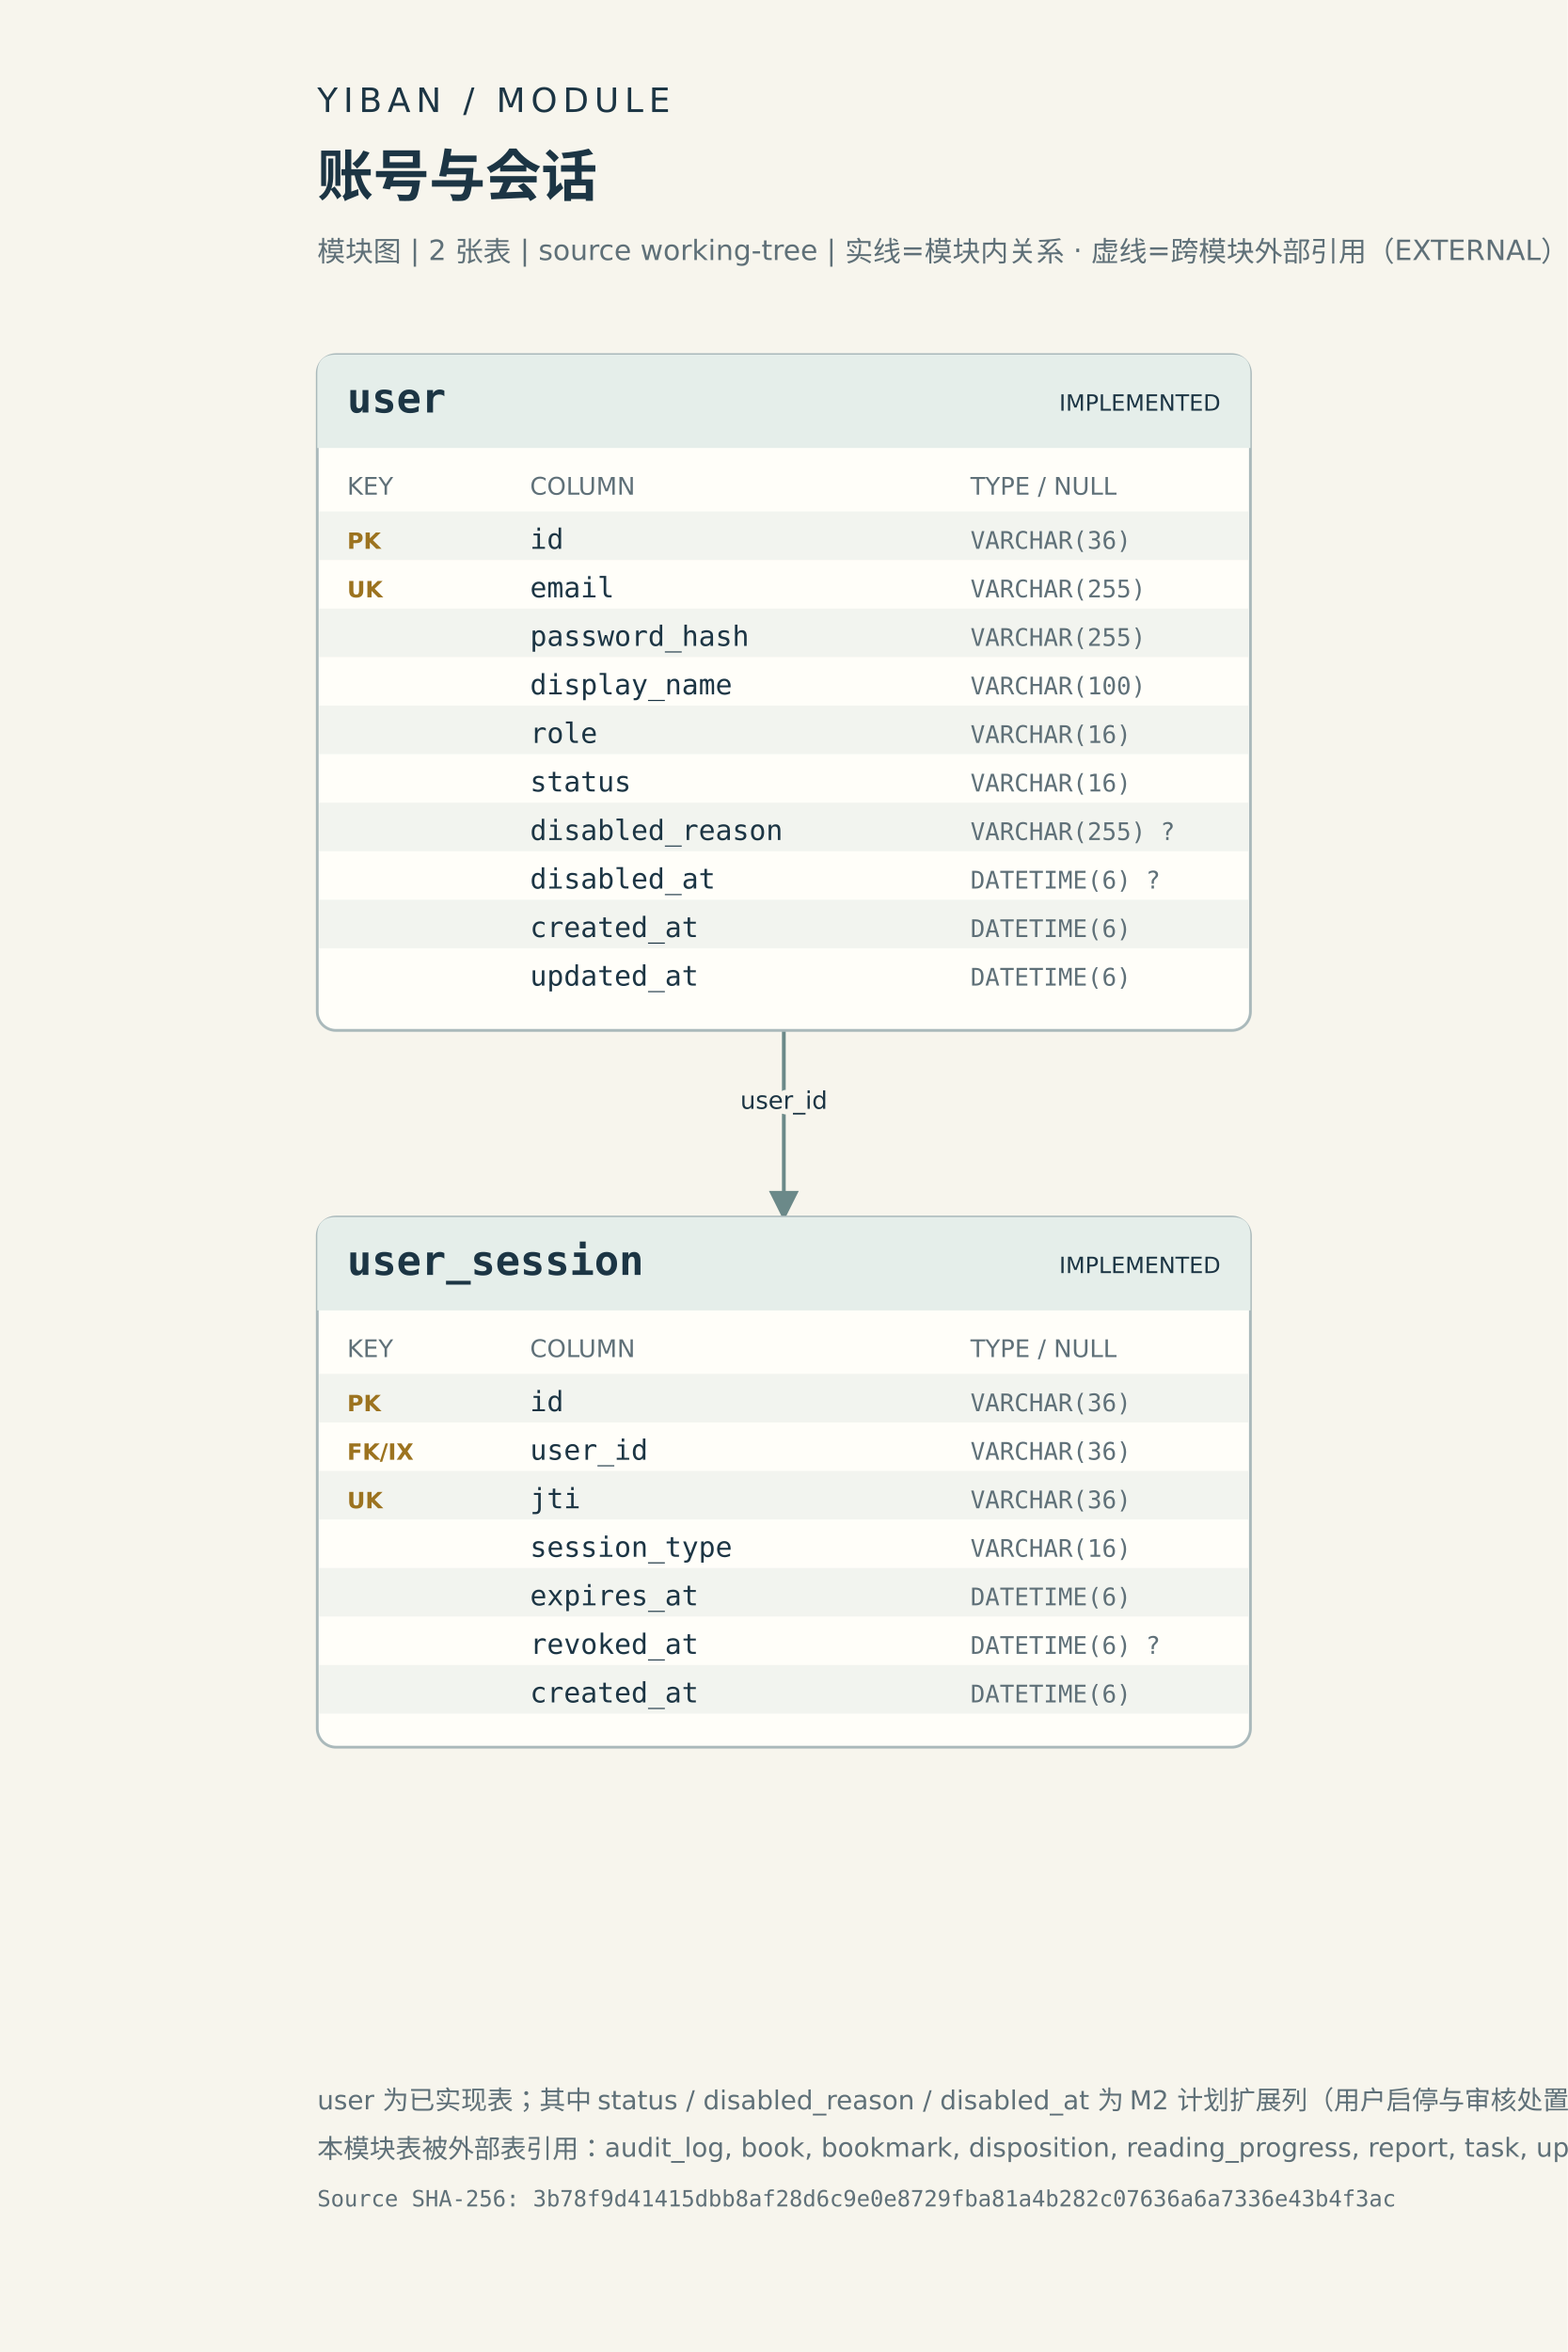
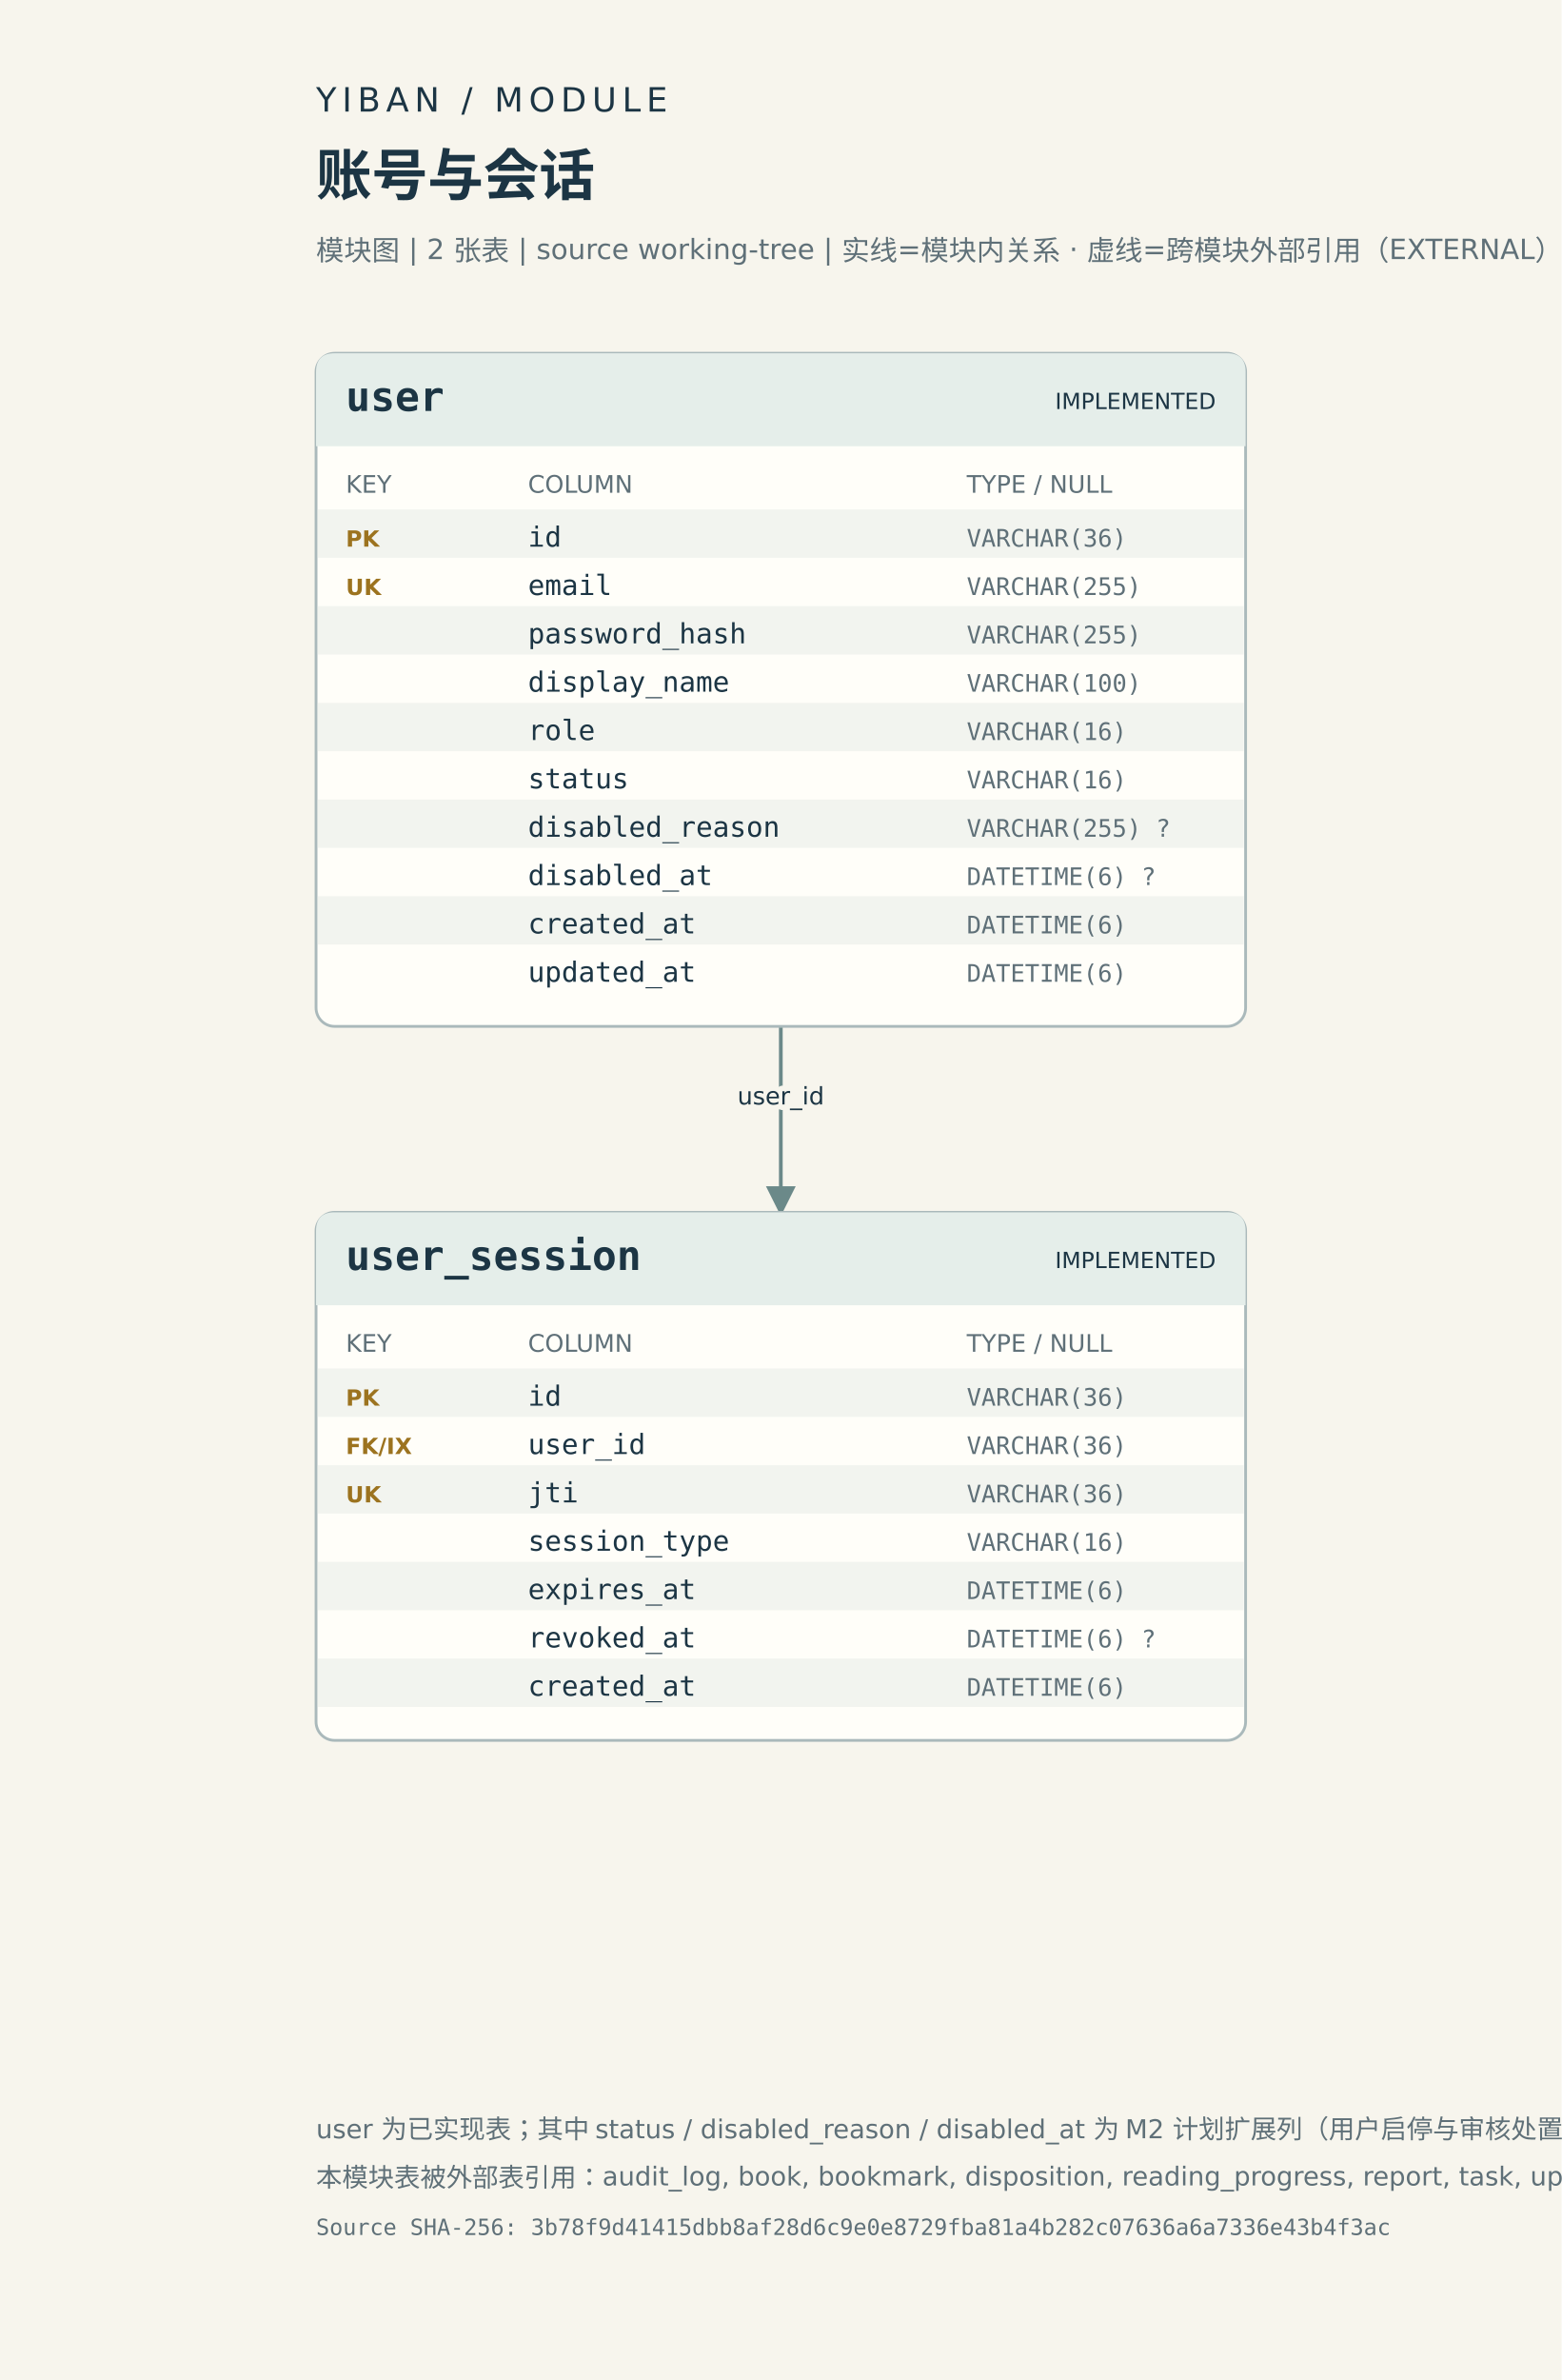
- <svg xmlns="http://www.w3.org/2000/svg" width="840" height="1260" viewBox="0 0 840 1260">
+ <svg xmlns="http://www.w3.org/2000/svg" width="840" height="1280" viewBox="0 0 840 1280">
  <defs>
    <marker id="arrow" markerWidth="8" markerHeight="8" refX="7" refY="4" orient="auto">
      <path d="M0 0L8 4L0 8Z" fill="#6b8989" />
    </marker>
    <marker id="arrowExt" markerWidth="8" markerHeight="8" refX="7" refY="4" orient="auto">
      <path d="M0 0L8 4L0 8Z" fill="#b58900" />
    </marker>
  </defs>
  <style>text{font-family:DejaVu Sans,Arial,sans-serif;fill:#1c3544}.mono{font-family:DejaVu Sans Mono,monospace}.edge{fill:none;stroke:#6b8989;stroke-width:2;marker-end:url(#arrow)}.ext{fill:none;stroke:#b58900;stroke-width:2;stroke-dasharray:7 5;marker-end:url(#arrowExt)}.edge-label{font-size:13px;paint-order:stroke;stroke:#f7f5ed;stroke-width:6;stroke-linejoin:round}.muted{fill:#5f7078}.key{fill:#9c731f;font-weight:bold}</style>
-   <rect width="840" height="1260" fill="#f7f5ed" />
+   <rect width="840" height="1280" fill="#f7f5ed" />
  <text x="170" y="60" font-size="18" letter-spacing="3" fill="#9c731f">YIBAN / MODULE</text>
  <text x="170" y="105" font-size="30" font-weight="bold">账号与会话</text>
  <text x="170" y="140" font-size="15" class="muted">模块图 | 2 张表 | source working-tree | 实线=模块内关系 · 虚线=跨模块外部引用（EXTERNAL）</text>
  <path class="edge" d="M 420.0 552 L 420.0 602.0 L 420.0 602.0 L 420.0 652" />
  <text class="edge-label" text-anchor="middle" x="420.0" y="594.0">user_id</text>
  <g id="table-user">
    <rect x="170.0" y="190" width="500" height="362" rx="10" fill="#fffef9" stroke="#aab9bb" stroke-width="1.5" />
    <path d="M180.0 190H660.0Q670.0 190 670.0 200V240H170.0V200Q170.0 190 180.0 190Z" fill="#e5eeea" />
    <text class="mono" x="186.0" y="221" font-size="22" font-weight="bold">user</text>
    <text x="654.0" y="220" text-anchor="end" font-size="12" fill="#357362">IMPLEMENTED</text>
    <text x="186.0" y="265" font-size="13" class="muted">KEY</text>
    <text x="284.0" y="265" font-size="13" class="muted">COLUMN</text>
    <text x="520.0" y="265" font-size="13" class="muted">TYPE / NULL</text>
    <rect x="171.0" y="274" width="498" height="26" fill="#f2f4ef" />
    <text x="186.0" y="294" font-size="12" class="key">PK</text>
    <text x="284.0" y="294" font-size="15" class="mono">id</text>
    <text x="520.0" y="294" font-size="13" class="mono muted">VARCHAR(36)</text>
    <text x="186.0" y="320" font-size="12" class="key">UK</text>
    <text x="284.0" y="320" font-size="15" class="mono">email</text>
    <text x="520.0" y="320" font-size="13" class="mono muted">VARCHAR(255)</text>
    <rect x="171.0" y="326" width="498" height="26" fill="#f2f4ef" />
    <text x="186.0" y="346" font-size="12" class="key" />
    <text x="284.0" y="346" font-size="15" class="mono">password_hash</text>
    <text x="520.0" y="346" font-size="13" class="mono muted">VARCHAR(255)</text>
    <text x="186.0" y="372" font-size="12" class="key" />
    <text x="284.0" y="372" font-size="15" class="mono">display_name</text>
    <text x="520.0" y="372" font-size="13" class="mono muted">VARCHAR(100)</text>
    <rect x="171.0" y="378" width="498" height="26" fill="#f2f4ef" />
    <text x="186.0" y="398" font-size="12" class="key" />
    <text x="284.0" y="398" font-size="15" class="mono">role</text>
    <text x="520.0" y="398" font-size="13" class="mono muted">VARCHAR(16)</text>
    <text x="186.0" y="424" font-size="12" class="key" />
    <text x="284.0" y="424" font-size="15" class="mono">status</text>
    <text x="520.0" y="424" font-size="13" class="mono muted">VARCHAR(16)</text>
    <rect x="171.0" y="430" width="498" height="26" fill="#f2f4ef" />
    <text x="186.0" y="450" font-size="12" class="key" />
    <text x="284.0" y="450" font-size="15" class="mono">disabled_reason</text>
    <text x="520.0" y="450" font-size="13" class="mono muted">VARCHAR(255) ?</text>
    <text x="186.0" y="476" font-size="12" class="key" />
    <text x="284.0" y="476" font-size="15" class="mono">disabled_at</text>
    <text x="520.0" y="476" font-size="13" class="mono muted">DATETIME(6) ?</text>
    <rect x="171.0" y="482" width="498" height="26" fill="#f2f4ef" />
    <text x="186.0" y="502" font-size="12" class="key" />
    <text x="284.0" y="502" font-size="15" class="mono">created_at</text>
    <text x="520.0" y="502" font-size="13" class="mono muted">DATETIME(6)</text>
    <text x="186.0" y="528" font-size="12" class="key" />
    <text x="284.0" y="528" font-size="15" class="mono">updated_at</text>
    <text x="520.0" y="528" font-size="13" class="mono muted">DATETIME(6)</text>
  </g>
  <g id="table-user_session">
    <rect x="170" y="652" width="500" height="284" rx="10" fill="#fffef9" stroke="#aab9bb" stroke-width="1.5" />
    <path d="M180 652H660Q670 652 670 662V702H170V662Q170 652 180 652Z" fill="#e5eeea" />
    <text class="mono" x="186" y="683" font-size="22" font-weight="bold">user_session</text>
    <text x="654" y="682" text-anchor="end" font-size="12" fill="#357362">IMPLEMENTED</text>
    <text x="186" y="727" font-size="13" class="muted">KEY</text>
    <text x="284" y="727" font-size="13" class="muted">COLUMN</text>
    <text x="520" y="727" font-size="13" class="muted">TYPE / NULL</text>
    <rect x="171" y="736" width="498" height="26" fill="#f2f4ef" />
    <text x="186" y="756" font-size="12" class="key">PK</text>
    <text x="284" y="756" font-size="15" class="mono">id</text>
    <text x="520" y="756" font-size="13" class="mono muted">VARCHAR(36)</text>
    <text x="186" y="782" font-size="12" class="key">FK/IX</text>
    <text x="284" y="782" font-size="15" class="mono">user_id</text>
    <text x="520" y="782" font-size="13" class="mono muted">VARCHAR(36)</text>
    <rect x="171" y="788" width="498" height="26" fill="#f2f4ef" />
    <text x="186" y="808" font-size="12" class="key">UK</text>
    <text x="284" y="808" font-size="15" class="mono">jti</text>
    <text x="520" y="808" font-size="13" class="mono muted">VARCHAR(36)</text>
    <text x="186" y="834" font-size="12" class="key" />
    <text x="284" y="834" font-size="15" class="mono">session_type</text>
    <text x="520" y="834" font-size="13" class="mono muted">VARCHAR(16)</text>
    <rect x="171" y="840" width="498" height="26" fill="#f2f4ef" />
    <text x="186" y="860" font-size="12" class="key" />
    <text x="284" y="860" font-size="15" class="mono">expires_at</text>
    <text x="520" y="860" font-size="13" class="mono muted">DATETIME(6)</text>
    <text x="186" y="886" font-size="12" class="key" />
    <text x="284" y="886" font-size="15" class="mono">revoked_at</text>
    <text x="520" y="886" font-size="13" class="mono muted">DATETIME(6) ?</text>
    <rect x="171" y="892" width="498" height="26" fill="#f2f4ef" />
    <text x="186" y="912" font-size="12" class="key" />
    <text x="284" y="912" font-size="15" class="mono">created_at</text>
    <text x="520" y="912" font-size="13" class="mono muted">DATETIME(6)</text>
  </g>
-   <text x="170" y="1130" font-size="14" class="muted">user 为已实现表；其中 status / disabled_reason / disabled_at 为 M2 计划扩展列（用户启停与审核处置落点），当前迁移未实现。</text>
-   <text x="170" y="1156" font-size="14" class="muted">本模块表被外部表引用：audit_log, book, bookmark, disposition, reading_progress, report, task, upload_file（见完整图 / 对应模块图）</text>
-   <text x="170" y="1182" font-size="12" class="mono muted">Source SHA-256: 3b78f9d41415dbb8af28d6c9e0e8729fba81a4b282c07636a6a7336e43b4f3ac</text>
+   <text x="170" y="1150" font-size="14" class="muted">user 为已实现表；其中 status / disabled_reason / disabled_at 为 M2 计划扩展列（用户启停与审核处置落点），当前迁移未实现。</text>
+   <text x="170" y="1176" font-size="14" class="muted">本模块表被外部表引用：audit_log, book, bookmark, disposition, reading_progress, report, task, upload_file（见完整图 / 对应模块图）</text>
+   <text x="170" y="1202" font-size="12" class="mono muted">Source SHA-256: 3b78f9d41415dbb8af28d6c9e0e8729fba81a4b282c07636a6a7336e43b4f3ac</text>
</svg>
